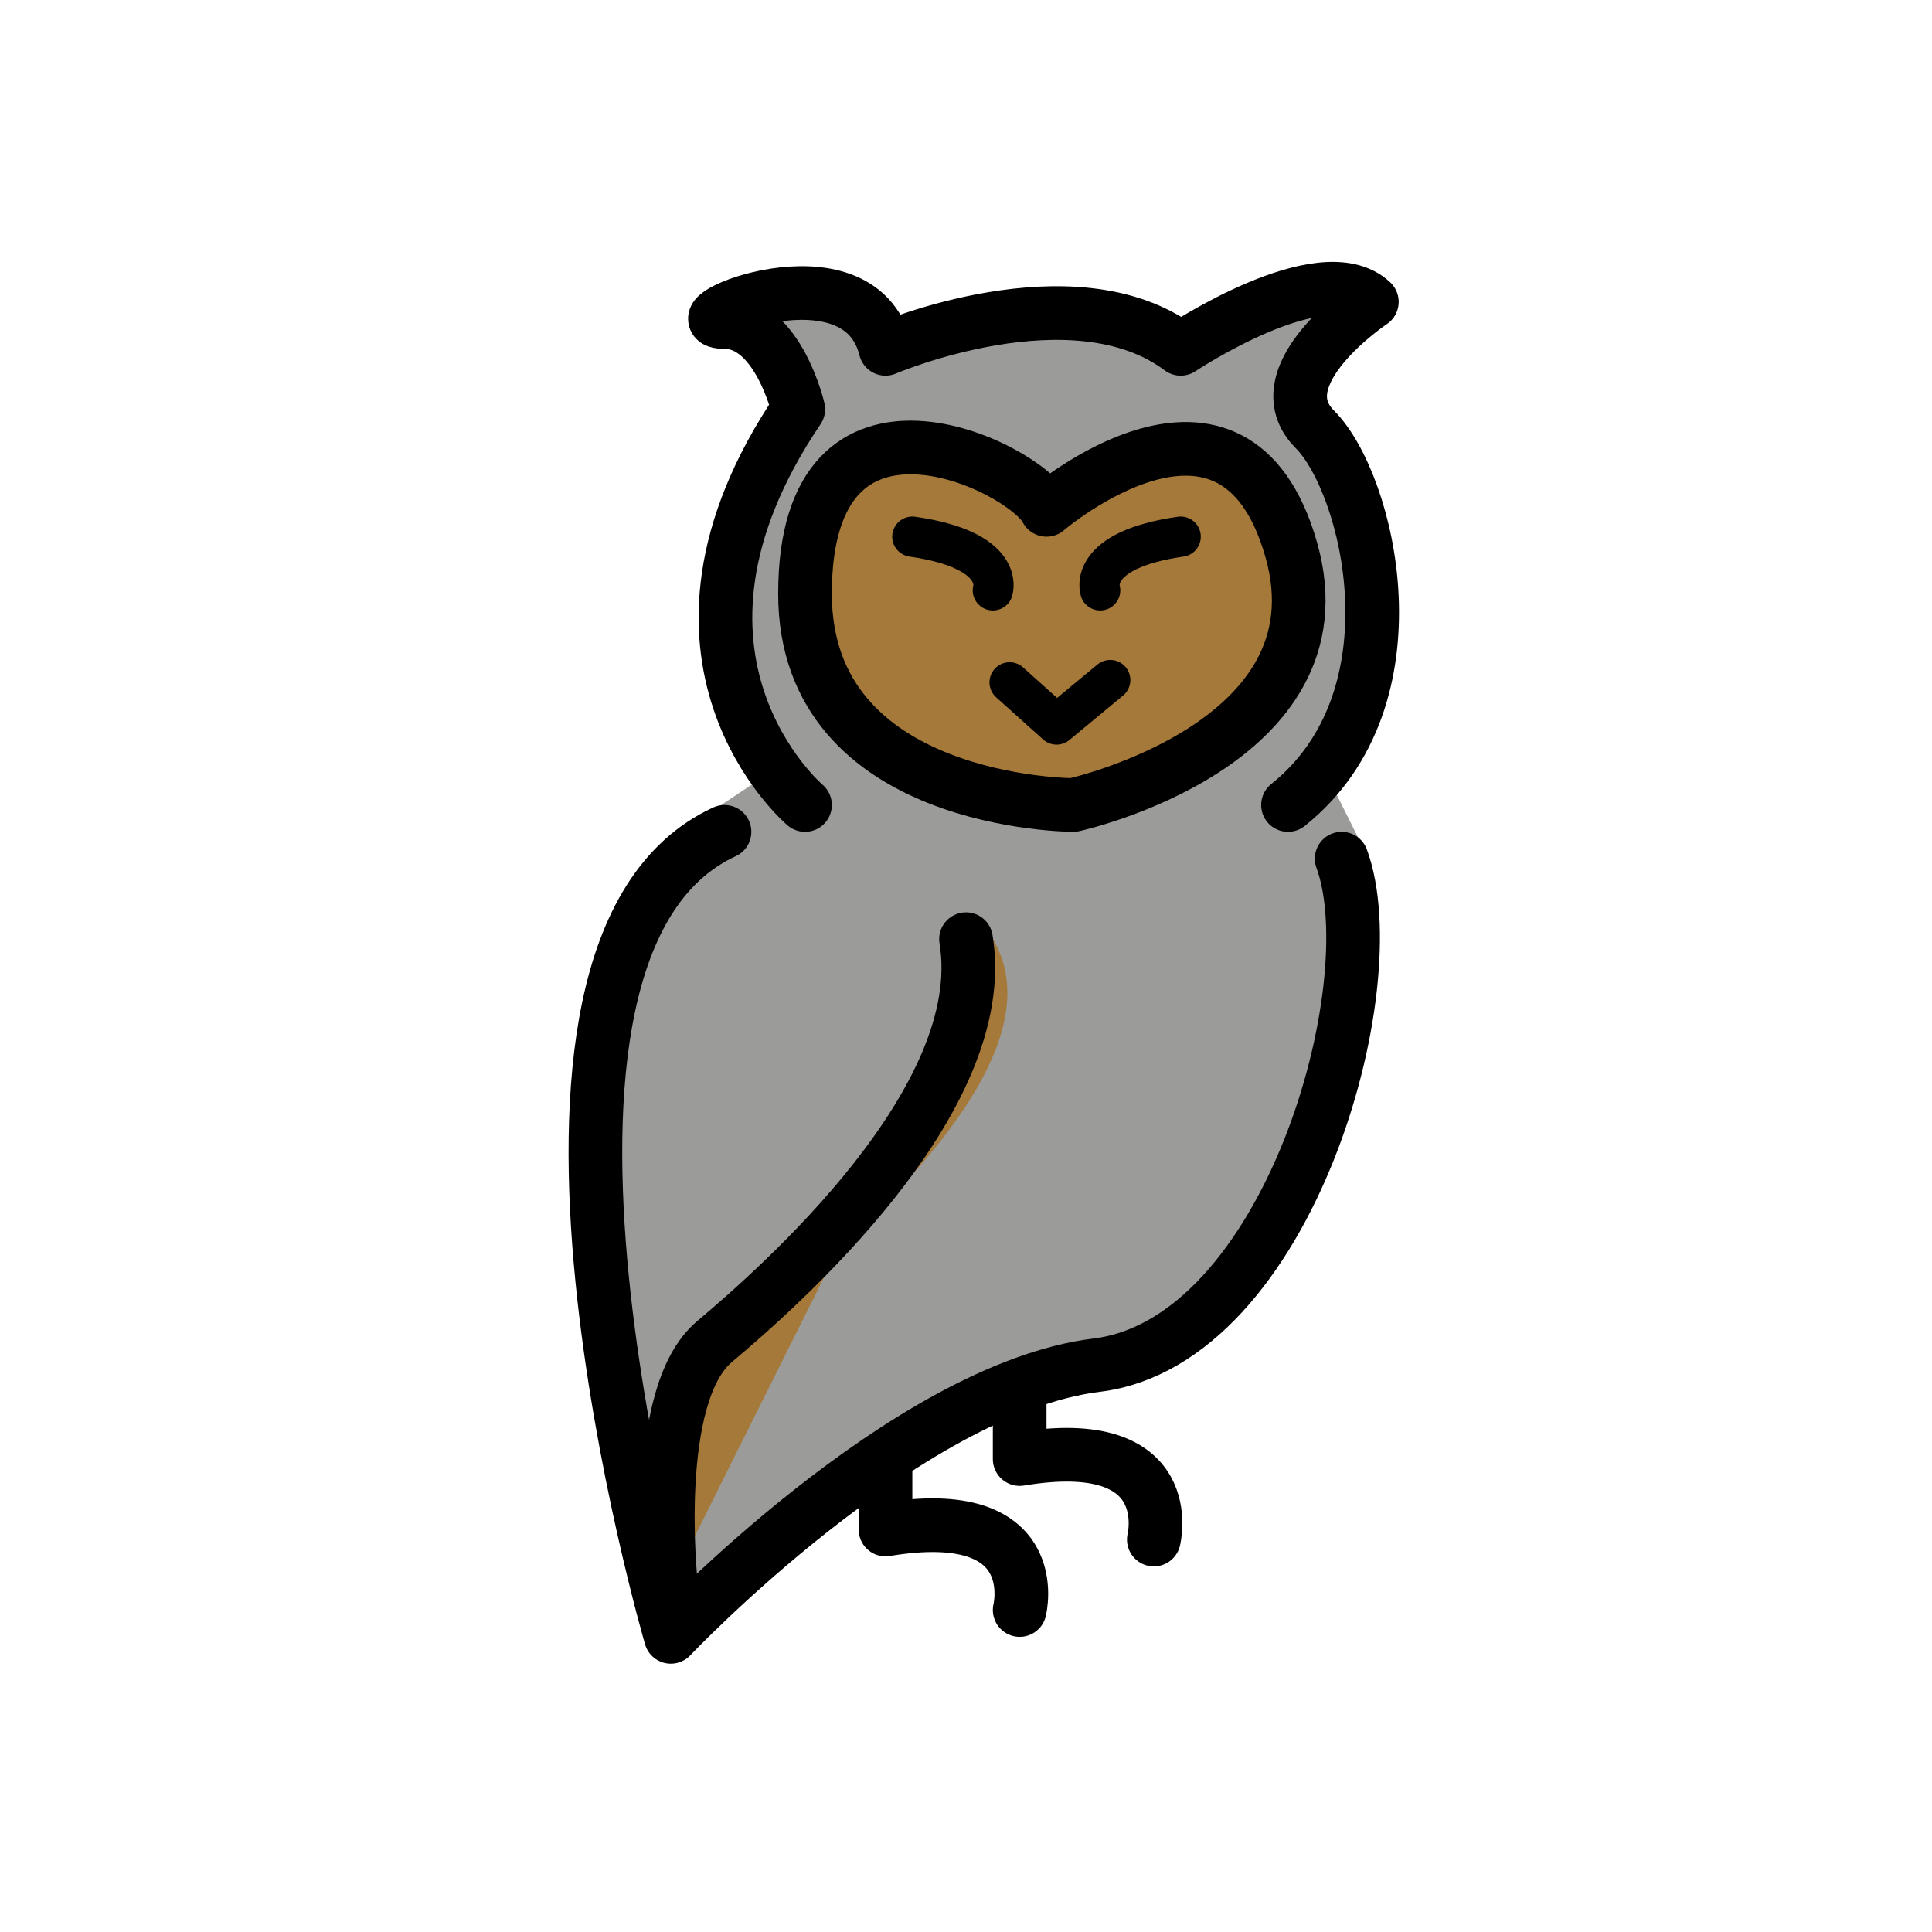
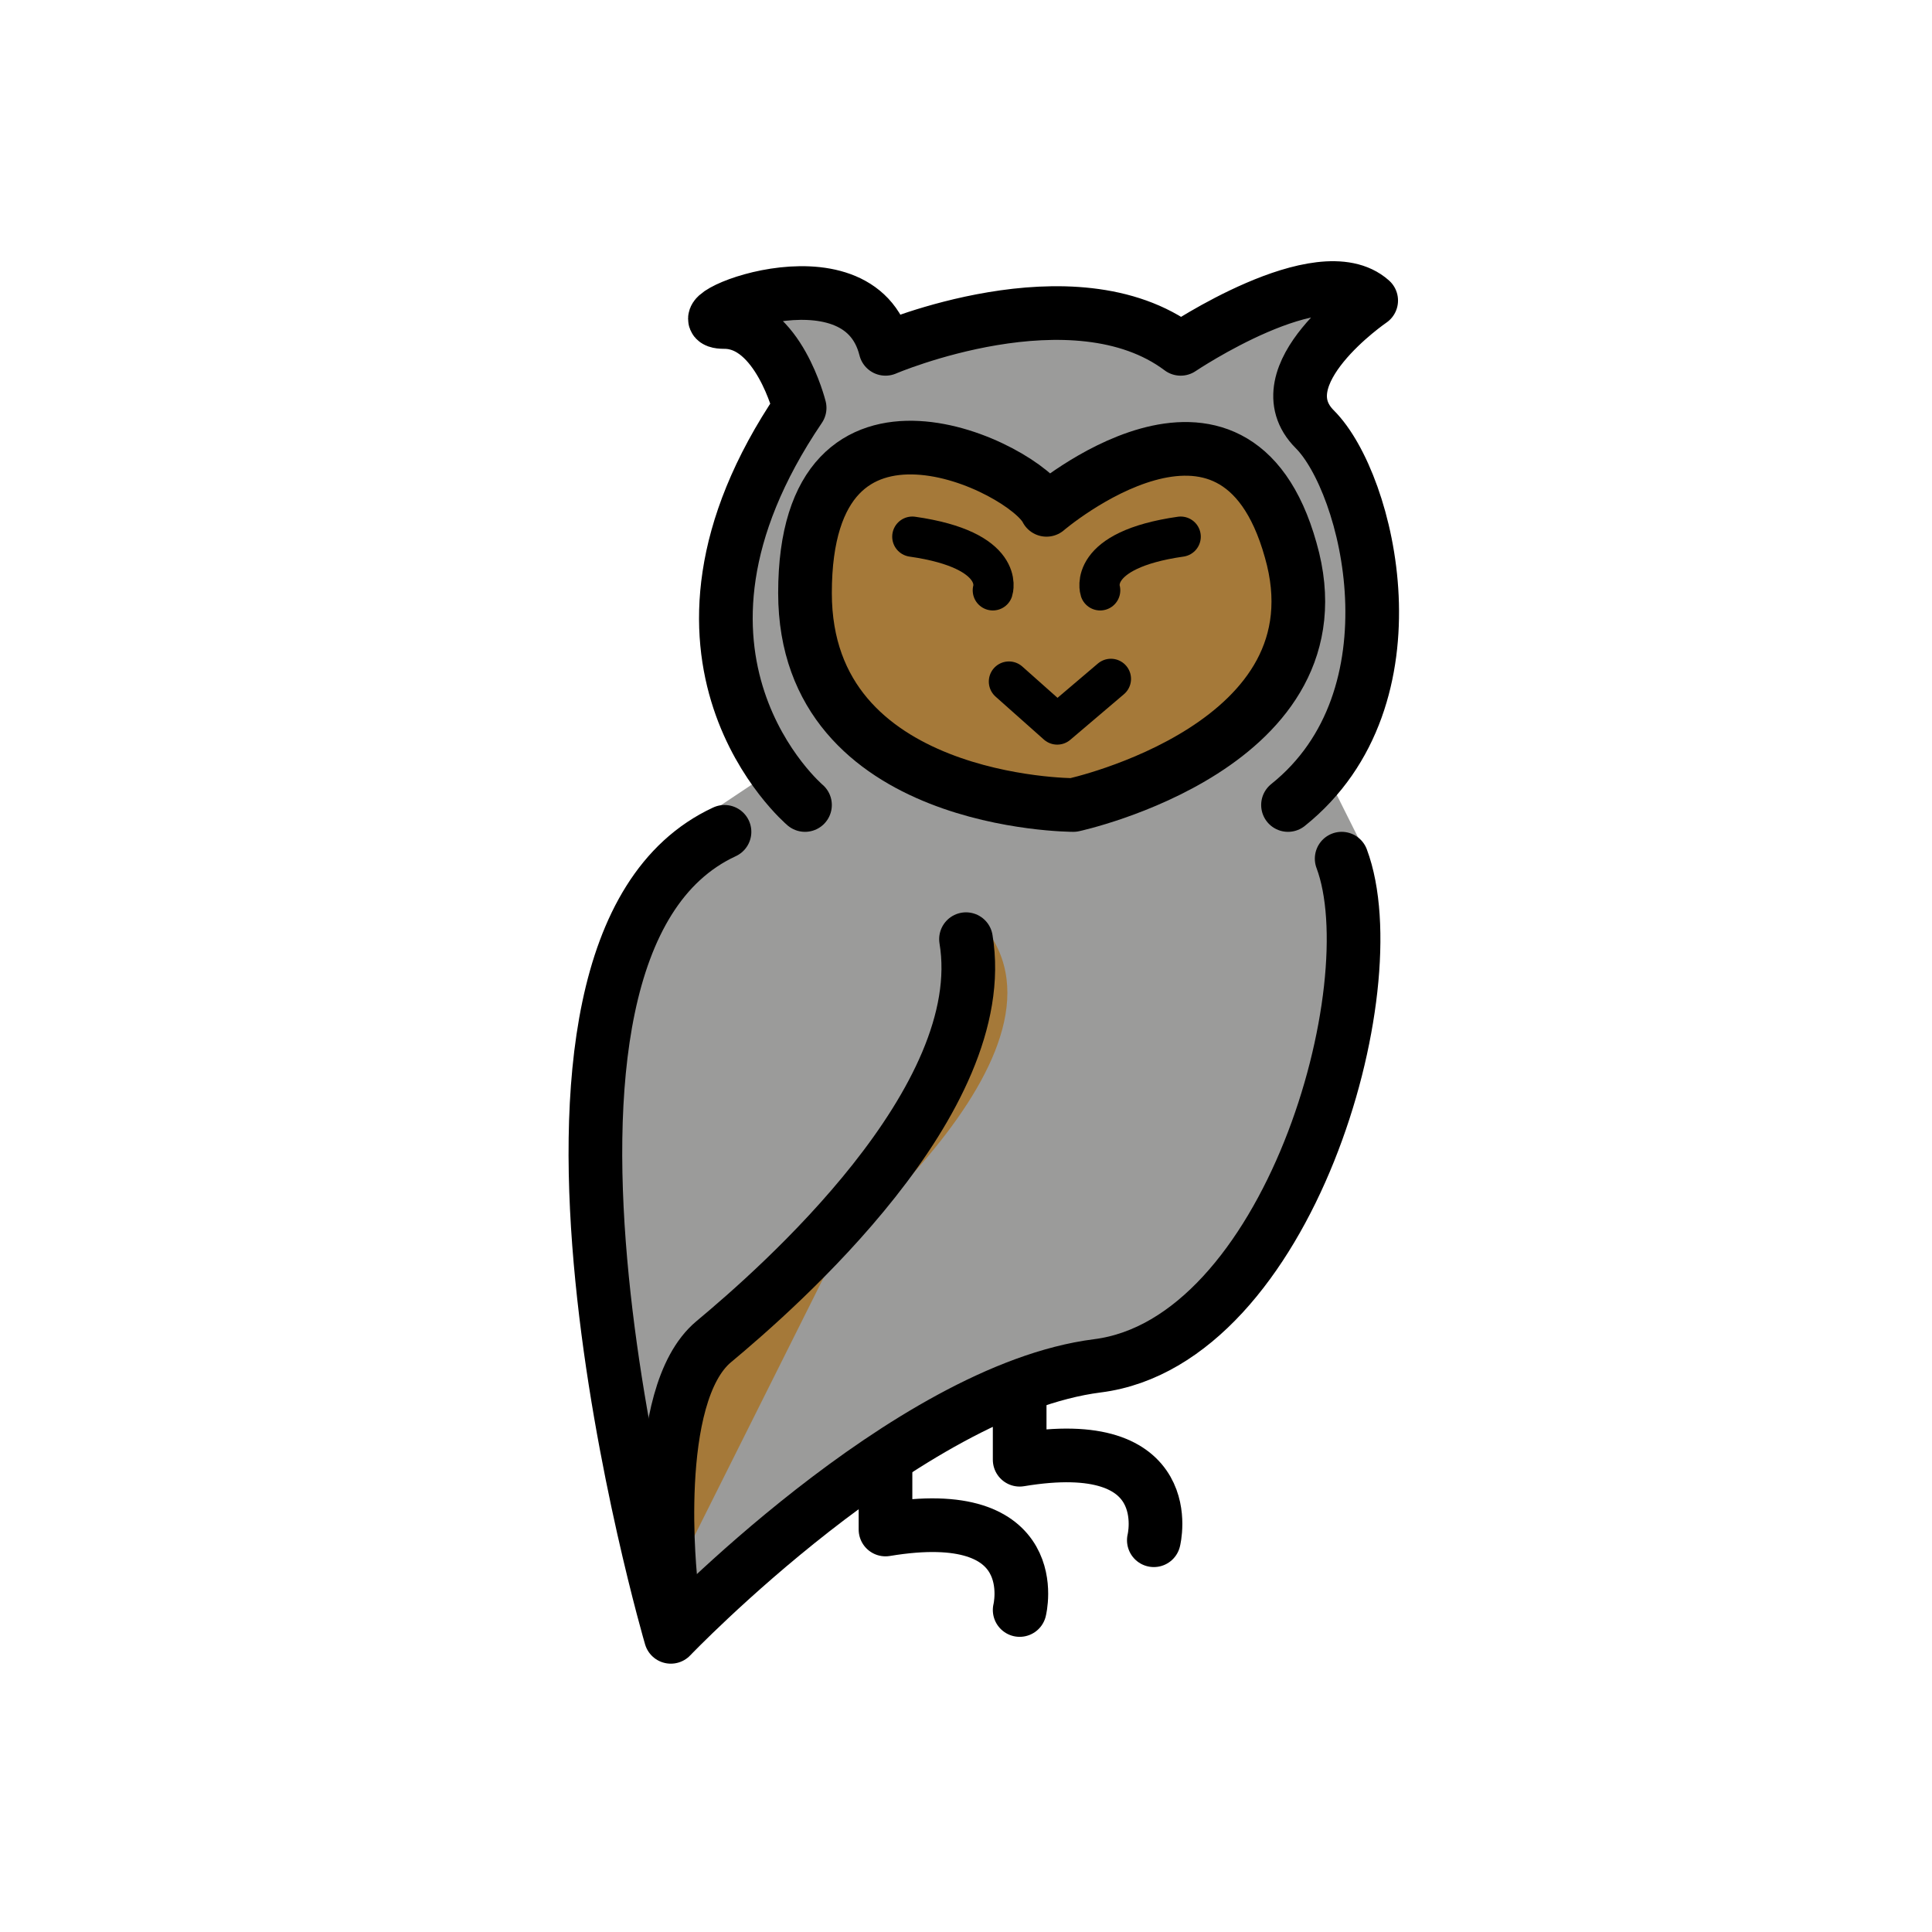
- <svg xmlns="http://www.w3.org/2000/svg" id="emoji" viewBox="0 0 72 72">
-   <g id="color">
-     <path fill="#9B9B9A" stroke="#9B9B9A" stroke-linecap="round" stroke-linejoin="round" stroke-miterlimit="10" stroke-width="1.8" d="M30,29l-3,2c-9.5,4.375-2,30-2,30s8.75-9.25,15.875-10.125S51.75,36.75,50,32l-2-4" />
-     <path fill="#9B9B9A" stroke="none" d="M30,30c0,0-6.5-5.5-0.25-14.75c0,0-0.75-3.25-2.75-3.25s5-3,6,1c0,0,7-3,11,0c0,0,5.25-3.5,7.125-1.75 C51.125,11.25,47,14,49,16s4,10-1,14" />
-     <path fill="#A57939" stroke="none" d="M40,30c0,0-10,0-10-7.875c0-8.734,8.191-4.736,9-3.125c0,0,7-6,9.125,1.5C50.183,27.765,40,30,40,30z" />
-     <path fill="#A57939" stroke="none" d="M25.019,59c0,0-0.878-7,1.903-9S40,40,37,35" />
+ <svg xmlns="http://www.w3.org/2000/svg" viewBox="0 0 72 72">
+   <g>
+     <path fill="#9B9B9A" stroke="#9B9B9A" stroke-linecap="round" stroke-linejoin="round" stroke-miterlimit="10" stroke-width="1.8" d="M30 29l-3 2c-9.5 4.4-2 30-2 30s8.8-9.2 15.9-10.1S51.8 36.8 50 32l-2-4" />
+     <path fill="#9B9B9A" stroke="none" d="M30 30c0 0-6.5-5.5-.2-14.8c0 0-.8-3.2-2.8-3.2s5-3 6 1c0 0 7-3 11 0c0 0 5.2-3.5 7.1-1.8C51.1 11.2 47 14 49 16s4 10-1 14" />
+     <path fill="#A57939" stroke="none" d="M40 30c0 0-10 0-10-7.9c0-8.7 8.2-4.7 9-3.1c0 0 7-6 9.1 1.5C50.2 27.8 40 30 40 30z" />
+     <path fill="#A57939" stroke="none" d="M25 59c0 0-.9-7 1.9-9S40 40 37 35" />
  </g>
-   <g id="hair" />
-   <g id="skin" />
-   <g id="skin-shadow" />
-   <g id="line">
-     <path fill="none" stroke="#000000" stroke-linecap="round" stroke-linejoin="round" stroke-miterlimit="10" stroke-width="1.5" d="M37,22c0,0,0.5-1.5-3-2" />
-     <path fill="none" stroke="#000000" stroke-linecap="round" stroke-linejoin="round" stroke-miterlimit="10" stroke-width="1.5" d="M41,22c0,0-0.5-1.5,3-2" />
-     <polyline fill="none" stroke="#000000" stroke-linecap="round" stroke-linejoin="round" stroke-miterlimit="10" stroke-width="1.5" points="37.625,25.43 39.375,27 41.375,25.344" />
-     <path fill="none" stroke="#000000" stroke-linecap="round" stroke-linejoin="round" stroke-miterlimit="10" stroke-width="2" d="M38,60c0,0,1-4-5-3v-2.375" />
-     <path fill="none" stroke="#000000" stroke-linecap="round" stroke-linejoin="round" stroke-miterlimit="10" stroke-width="2" d="M43,57.375c0,0,1-4-5-3V52" />
-     <path fill="none" stroke="#000000" stroke-linecap="round" stroke-linejoin="round" stroke-miterlimit="10" stroke-width="2" d="M30,30c0,0-6.5-5.5-0.25-14.75c0,0-0.75-3.25-2.75-3.25s5-3,6,1c0,0,7-3,11,0c0,0,5.25-3.5,7.125-1.75C51.125,11.25,47,14,49,16 s4,10-1,14" />
-     <path fill="none" stroke="#000000" stroke-linecap="round" stroke-linejoin="round" stroke-miterlimit="10" stroke-width="2" d="M40,30c0,0-10,0-10-7.875c0-8.734,8.191-4.736,9-3.125c0,0,7-6,9.125,1.5C50.183,27.765,40,30,40,30z" />
-     <path fill="none" stroke="#000000" stroke-linecap="round" stroke-linejoin="round" stroke-miterlimit="10" stroke-width="2" d="M27,31c-9.5,4.375-2,30-2,30s8.75-9.25,15.875-10.125S51.75,36.75,50,32" />
-     <path fill="none" stroke="#000000" stroke-linecap="round" stroke-linejoin="round" stroke-miterlimit="10" stroke-width="2" d="M25,59c0,0-0.75-7,1.625-9S37,41,36,35" />
+   <g />
+   <g />
+   <g />
+   <g>
+     <path fill="none" stroke="#000000" stroke-linecap="round" stroke-linejoin="round" stroke-miterlimit="10" stroke-width="1.5" d="M37 22c0 0 .5-1.5-3-2" />
+     <path fill="none" stroke="#000000" stroke-linecap="round" stroke-linejoin="round" stroke-miterlimit="10" stroke-width="1.5" d="M41 22c0 0-.5-1.5 3-2" />
+     <polyline fill="none" stroke="#000000" stroke-linecap="round" stroke-linejoin="round" stroke-miterlimit="10" stroke-width="1.5" points="37.6 25.4 39.4 27 41.4 25.3" />
+     <path fill="none" stroke="#000000" stroke-linecap="round" stroke-linejoin="round" stroke-miterlimit="10" stroke-width="2" d="M38 60c0 0 1-4-5-3v-2.4" />
+     <path fill="none" stroke="#000000" stroke-linecap="round" stroke-linejoin="round" stroke-miterlimit="10" stroke-width="2" d="M43 57.4c0 0 1-4-5-3V52" />
+     <path fill="none" stroke="#000000" stroke-linecap="round" stroke-linejoin="round" stroke-miterlimit="10" stroke-width="2" d="M30 30c0 0-6.5-5.5-.2-14.8c0 0-.8-3.2-2.8-3.2s5-3 6 1c0 0 7-3 11 0c0 0 5.2-3.5 7.1-1.8C51.1 11.2 47 14 49 16s4 10-1 14" />
+     <path fill="none" stroke="#000000" stroke-linecap="round" stroke-linejoin="round" stroke-miterlimit="10" stroke-width="2" d="M40 30c0 0-10 0-10-7.9c0-8.7 8.2-4.7 9-3.1c0 0 7-6 9.1 1.5C50.2 27.8 40 30 40 30z" />
+     <path fill="none" stroke="#000000" stroke-linecap="round" stroke-linejoin="round" stroke-miterlimit="10" stroke-width="2" d="M27 31c-9.5 4.4-2 30-2 30s8.8-9.2 15.9-10.1S51.8 36.8 50 32" />
+     <path fill="none" stroke="#000000" stroke-linecap="round" stroke-linejoin="round" stroke-miterlimit="10" stroke-width="2" d="M25 59c0 0-.8-7 1.6-9S37 41 36 35" />
  </g>
</svg>
